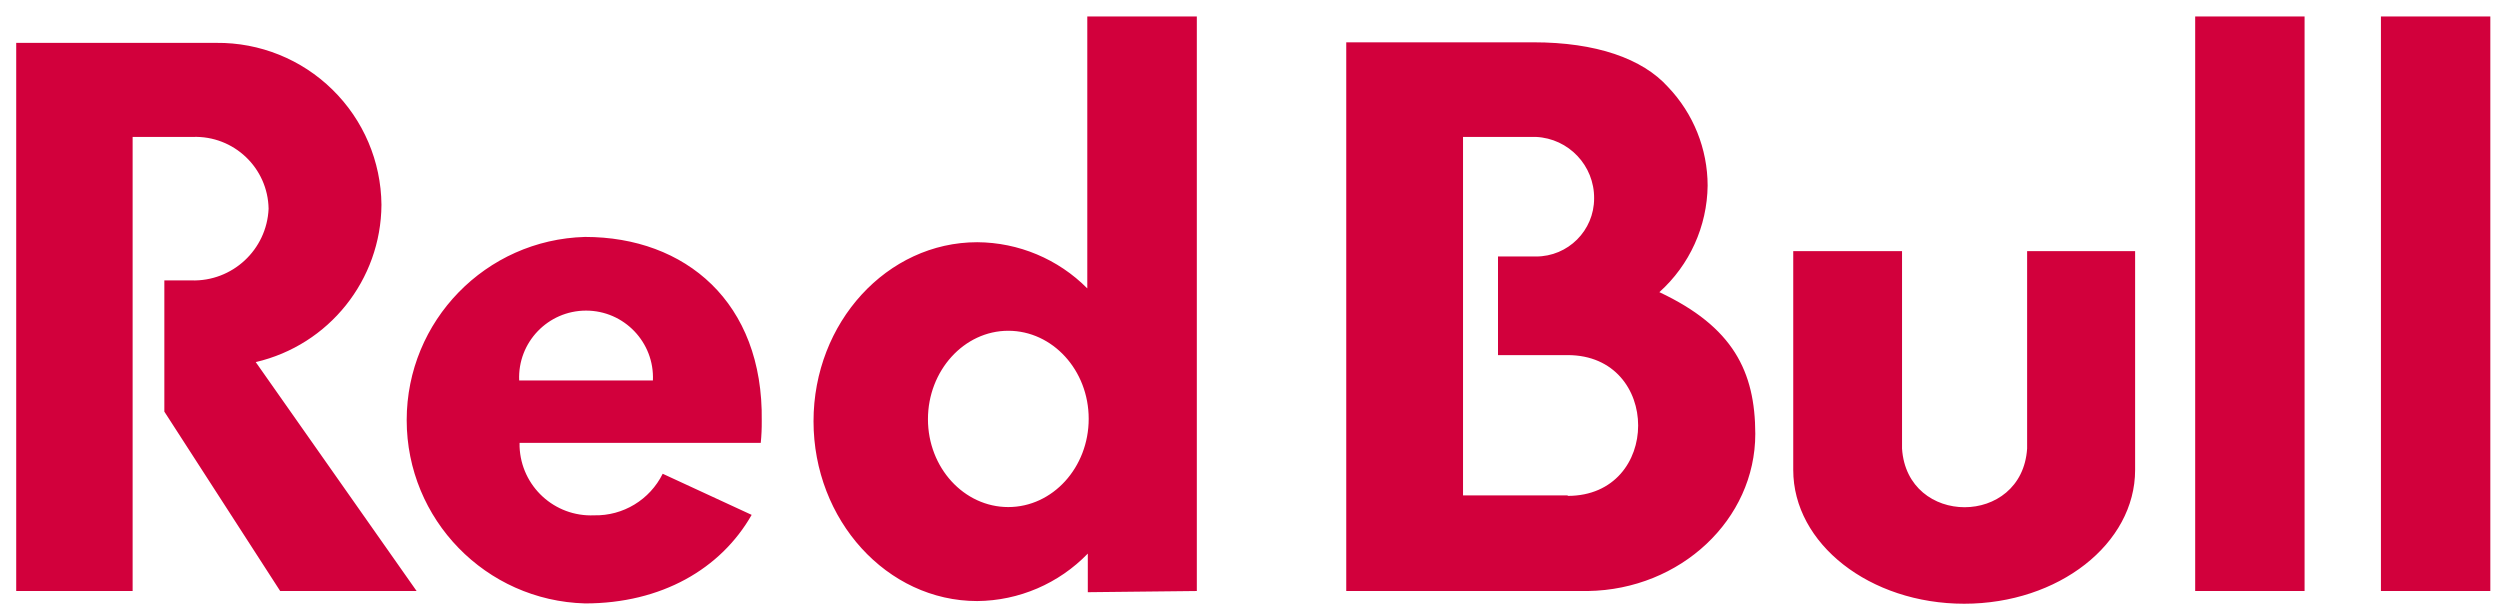
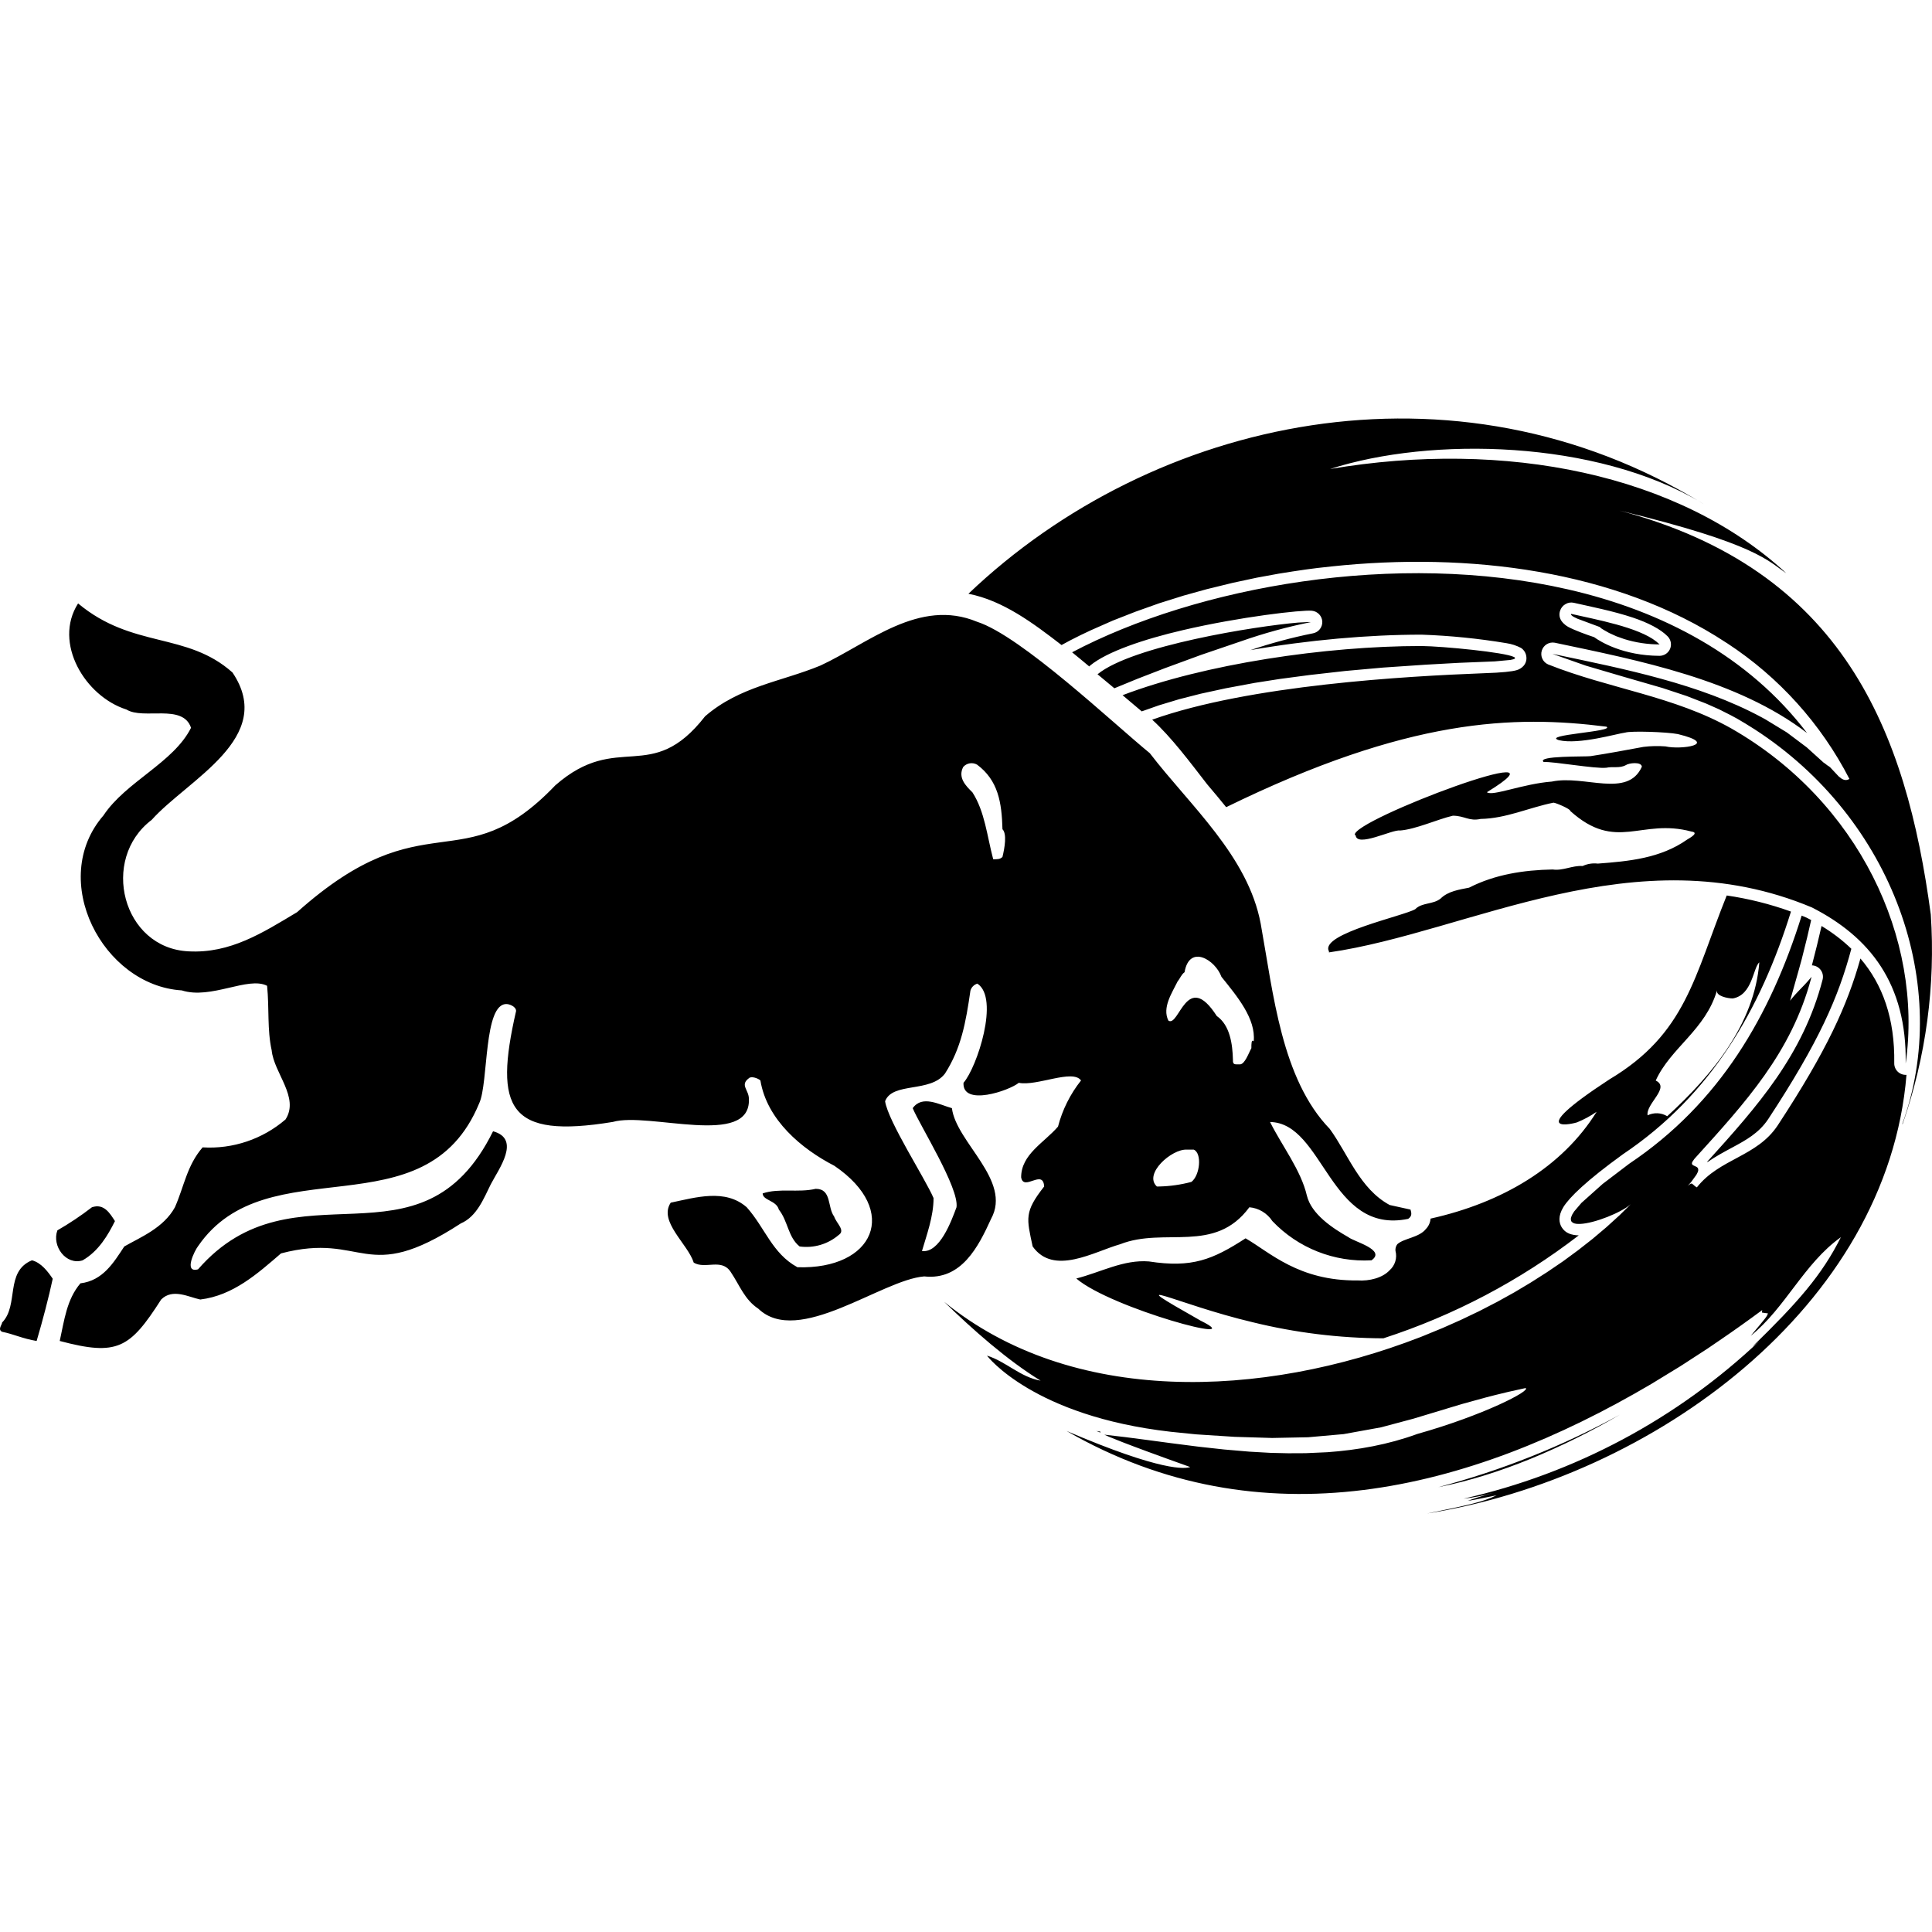
- <svg xmlns="http://www.w3.org/2000/svg" width="100%" height="100%" viewBox="0 0 607 147" version="1.1" xml:space="preserve" style="fill-rule:evenodd;clip-rule:evenodd;stroke-linejoin:round;stroke-miterlimit:2;">
-   <g id="アートボード1" transform="matrix(0.900641,0,0,0.705882,9.02455,29.4037)">
-     <rect x="-10.02" y="-41.655" width="673.069" height="207.817" style="fill:none;" />
-     <g transform="matrix(4.62633,0,0,5.90278,-6.58925,-73.8393)">
-       <path d="M117.383,20.086L117.383,31.59C117.09,36.149 110.387,36.149 110.094,31.59L110.094,20.086L103.754,20.086L103.754,32.836C103.754,37.142 108.219,40.633 113.715,40.633C119.211,40.633 123.676,37.142 123.676,32.836L123.676,20.086L117.383,20.086ZM138,6.412L138,39.892L144.375,39.892L144.375,6.412L138,6.412ZM127.176,39.892L133.551,39.892L133.551,6.412L127.176,6.412L127.176,39.892ZM95.953,22.477C97.719,20.892 98.737,18.638 98.766,16.267C98.762,14.129 97.938,12.076 96.464,10.528C94.964,8.856 92.25,7.918 88.612,7.918L77.707,7.918L77.707,39.892L91.793,39.892C97.184,39.809 101.543,35.731 101.543,30.735C101.535,27.099 100.254,24.5 95.953,22.477ZM90.612,34.322L84.512,34.322L84.512,13.431L88.762,13.431C90.671,13.52 92.171,15.106 92.151,17.017C92.151,18.888 90.632,20.403 88.762,20.399L86.55,20.399L86.55,26.145L90.612,26.145C96.085,26.145 96.085,34.349 90.612,34.349L90.612,34.322ZM21.487,17.384C21.464,14.86 20.438,12.447 18.632,10.677C16.832,8.908 14.397,7.927 11.871,7.951L0.203,7.951L0.203,39.892L6.987,39.892L6.987,13.431L10.5,13.431C12.882,13.349 14.871,15.235 14.91,17.619C14.805,20.004 12.8,21.869 10.41,21.793L8.835,21.793L8.835,29.438L15.585,39.892L23.535,39.892L14.16,26.552C18.43,25.559 21.46,21.767 21.487,17.384ZM33.352,19.259C27.565,19.415 22.957,24.149 22.957,29.934C22.957,35.724 27.565,40.457 33.352,40.615C37.8,40.615 41.266,38.602 43.059,35.455L37.875,33.059C37.125,34.576 35.565,35.52 33.878,35.481C31.569,35.582 29.621,33.787 29.535,31.477L29.535,31.258L43.589,31.258C43.632,30.832 43.651,30.408 43.647,29.977C43.746,23.047 39.18,19.259 33.352,19.259ZM29.512,27.622C29.414,25.403 31.188,23.552 33.41,23.552C35.628,23.552 37.401,25.403 37.305,27.622L29.512,27.622ZM69,39.892L69,6.412L62.617,6.412L62.617,22.258C60.921,20.547 58.612,19.58 56.203,19.567C50.953,19.567 46.664,24.24 46.664,30C46.664,35.758 50.94,40.477 56.203,40.477C58.637,40.457 60.957,39.457 62.647,37.711L62.647,39.961L69,39.892ZM58.012,35C55.434,35 53.332,32.707 53.332,29.879C53.332,27.052 55.434,24.727 58.012,24.727C60.594,24.727 62.699,27.024 62.699,29.856C62.699,32.692 60.602,35 58.012,35Z" style="fill:rgb(210,0,60);fill-rule:nonzero;" />
-     </g>
-   </g>
+ <svg xmlns="http://www.w3.org/2000/svg" role="img" viewBox="0 0 24 24">
+   <path d="M22.381 11.374c-.389 1.244-1.019 2.33-2.142 3.082l-.33.251-.264.236-.091.107-.025.041-.011.028-.004.016v.013l.001.009.002.007.002.006.005.007.002.002.01.008.012.007.011.004a.16.16 0 0 0 .046.006h.024c.178-.007.512-.141.629-.245l-.139.137-.164.149-.173.146-.18.141-.185.136-.197.134-.204.13-.206.123-.213.118-.223.115-.226.108-.225.1-.236.097-.045.018c-1.97.763-4.327.854-5.914-.44.353.344.787.728 1.199.98-.251-.043-.429-.237-.666-.311.004.008.575.751 2.282.946l.316.032.48.031.464.014.448-.009.44-.039.464-.084.401-.107.599-.181.294-.081.128-.033c.104-.026.214-.052.333-.077l.041-.009c.073.031-.524.339-1.344.57-.361.132-.739.2-1.119.227l-.269.012-.216.001-.218-.005-.264-.015-.315-.027-.31-.034-.056-.007c-.401-.049-.781-.107-1.122-.143h-.006.006c.03.015.209.096 1.067.402-.061.022-.346.061-1.536-.448 2.417 1.392 4.988.759 7.266-.585l.352-.215.053-.034.294-.191.151-.103c.178-.121.353-.246.526-.374 0 .009-.004.021-.004.031a.963.963 0 0 0 .075.01c-.014.041-.014.041-.214.279.435-.351.659-.896 1.12-1.225-.236.473-.538.813-1.1 1.361.033-.024.064-.051.095-.078l.028-.026-.028.026a7.88 7.88 0 0 1-3.682 1.965c.126-.014.251-.039.373-.073-.22.061-.227.068-.32.099.058-.007.058-.007.358-.068-.175.086-.377.127-.865.226 2.806-.444 5.721-2.571 5.956-5.449a.142.142 0 0 1-.152-.143c.009-.562-.147-.982-.42-1.302-.163.58-.413 1.136-1.027 2.072-.26.393-.72.41-1.005.771l-.021-.013-.032-.028-.005-.003-.004-.002-.001-.001h-.003l-.007.001h-.003l-.001.001a.193.193 0 0 0-.058.051l.062-.07.067-.092.016-.031.005-.014.002-.01v-.01l-.001-.009-.001-.003-.002-.004-.001-.003-.003-.003a.027.027 0 0 0-.005-.006l-.009-.006-.04-.019-.006-.004-.004-.004-.002-.003-.002-.002-.002-.006v-.006l.001-.007.004-.011.023-.034.014-.016c.622-.687 1.192-1.306 1.438-2.228l.006-.021-.027.032c-.087.103-.147.147-.24.265l.11-.39.035-.127.065-.26.052-.225a.859.859 0 0 0-.118-.055Zm-2.257 6.199a9.006 9.006 0 0 1-1.105.547c-.38.155-.768.279-1.152.354a10.026 10.026 0 0 0 2.257-.901Zm-6.505.203.051.02-.001-.012-.05-.008Zm3.644-2.807c-.372-.201-.515-.63-.744-.945-.6-.62-.701-1.681-.858-2.549-.158-.843-.878-1.467-1.378-2.119-.443-.361-1.599-1.457-2.145-1.632-.72-.299-1.348.267-1.947.544-.487.201-1.002.258-1.432.63-.674.865-1.079.173-1.861.858-1.165 1.22-1.606.146-3.207 1.575-.429.257-.831.515-1.348.487-.823-.039-1.103-1.145-.459-1.633.449-.502 1.552-1.019 1.004-1.831-.57-.508-1.24-.292-1.918-.858-.313.49.087 1.155.601 1.318.211.131.701-.078.802.227-.217.434-.81.669-1.088 1.089-.693.8-.009 2.112.973 2.173.363.117.825-.179 1.06-.057.028.286 0 .544.057.802.027.282.348.584.172.858-.285.245-.654.37-1.03.347-.195.225-.228.48-.344.744-.142.258-.428.372-.629.487-.133.201-.265.424-.545.458-.171.201-.2.458-.257.716.716.19.87.094 1.26-.515.143-.143.344-.029.486 0 .407-.049.711-.321 1.003-.573 1.042-.272 1.032.41 2.233-.372.201-.086.287-.315.373-.487.1-.192.378-.562.028-.658-.899 1.819-2.464.338-3.665 1.715-.184.051-.041-.235 0-.287.862-1.256 2.823-.15 3.493-1.776.117-.25.051-1.247.343-1.232.029 0 .115.029.115.086-.278 1.214-.094 1.591 1.202 1.378.444-.128 1.716.325 1.69-.286 0-.114-.115-.171 0-.257.028-.029.114 0 .143.028.081.49.511.85.919 1.06.823.56.49 1.291-.459 1.26-.315-.172-.4-.487-.63-.745-.267-.234-.633-.122-.944-.057-.155.233.212.511.286.745.143.086.344-.058.458.114.115.171.172.344.344.458.496.476 1.532-.36 2.061-.401.463.051.674-.371.831-.716.261-.477-.434-.948-.487-1.374-.158-.044-.368-.167-.487 0 .088.213.579.993.544 1.231-.064.173-.21.572-.429.544.058-.2.144-.428.144-.658-.105-.245-.565-.953-.602-1.203.092-.242.562-.102.744-.344.201-.315.258-.629.316-1.03a.127.127 0 0 1 .086-.087c.279.18-.005 1.042-.172 1.232-.016.297.568.098.687 0 .221.046.67-.175.773-.029a1.545 1.545 0 0 0-.286.573c-.172.2-.458.344-.458.63.031.18.273-.11.286.114-.249.317-.218.394-.143.745.261.368.761.065 1.088-.028.552-.217 1.172.126 1.604-.459.116.01.222.074.286.172.319.335.769.513 1.231.487.188-.13-.222-.233-.286-.287-.201-.114-.459-.286-.516-.515-.075-.32-.306-.613-.458-.916.669.01.739 1.406 1.716 1.203.048-.033.043-.069.029-.115l-.259-.057Zm-16.866.687c-.339.139-.159.558-.371.773 0 .028-.058.086 0 .115.142.028.257.086.429.114.076-.256.15-.541.2-.773-.058-.086-.143-.2-.258-.229Zm17.317-.39c-.085.109-.274.115-.356.19a.115.115 0 0 0-.023.082.24.24 0 0 1-.073.242c-.087.094-.25.136-.397.126-.734.008-1.092-.351-1.392-.523-.41.265-.665.37-1.201.287-.315-.025-.596.134-.902.212.434.372 2.193.844 1.545.524-1.072-.607-.295-.203.645.019a6.905 6.905 0 0 0 1.625.2 8.043 8.043 0 0 0 2.427-1.279.342.342 0 0 1-.118-.021.192.192 0 0 1-.095-.081c-.031-.052-.048-.136.023-.251.074-.119.286-.327.734-.651a.014.014 0 0 1 .004-.003c1.097-.736 1.71-1.8 2.088-3.015a4.09 4.09 0 0 0-.798-.2c-.405 1.006-.503 1.716-1.458 2.285-1.108.725-.414.539-.403.534.086-.035.168-.079.245-.132-.429.689-1.174 1.129-2.063 1.327a.206.206 0 0 1-.057.128Zm-16.687.39c.2-.115.315-.315.401-.487-.062-.096-.136-.223-.286-.172-.137.106-.28.201-.429.287-.072.194.107.439.315.372h-.001Zm8.648-.63c.114.143.114.343.258.458a.617.617 0 0 0 .486-.143c.086-.057-.028-.143-.057-.229-.086-.115-.028-.344-.229-.344-.217.051-.455-.012-.659.057 0 .087.172.087.201.201Zm5.125-.344a1.694 1.694 0 0 1-.4.057h-.029c-.169-.156.184-.468.372-.458h.086c.105.044.078.32-.029.401Zm7.828-3.179c-.038.169-.078.328-.12.489a.142.142 0 0 1 .133.177c-.243.936-.807 1.571-1.433 2.262l.003.005c.1-.07.207-.127.313-.184.163-.088.326-.176.442-.351.632-.962.872-1.515 1.032-2.115-.11-.106-.233-.2-.37-.283Zm-.948-2.516.117.073c1.725 1.116 2.457 3.197 1.833 4.905l.006-.005c.29-.834.408-1.718.349-2.599-.306-2.281-1.087-4.283-3.87-5.019 1.721.416 1.85.631 2.075.779-1.337-1.235-3.49-1.664-5.667-1.295 1.253-.404 3.303-.361 4.61.417l.031.019c-3.108-1.906-6.839-1.075-9.134 1.114.429.083.806.366 1.157.637l.109-.059.127-.064.131-.062.27-.119.281-.11.295-.105.306-.096.285-.079.323-.079.299-.064.273-.05.17-.027.17-.025.138-.018.172-.019c1.705-.182 3.539.045 4.907.946l.013.008a4.445 4.445 0 0 1 1.518 1.685c-.033.021-.065.016-.094-.001l-.038-.029-.108-.115-.02-.015c-.014-.005-.046-.036-.061-.043l-.209-.189-.248-.186-.266-.162-.044-.024c-.773-.418-1.714-.603-2.55-.779l-.051-.01.415.146.459.135.494.143.299.099.242.094.16.071.143.072.085.046.098.058Zm-1.112 4.436c.186-.409.62-.629.762-1.123-.021.073.134.103.195.103.245-.042.251-.379.33-.449-.061.766-.578 1.393-1.144 1.912a.255.255 0 0 0-.244-.011c-.024-.144.286-.344.101-.432Zm-5.023-.402c-.032.056-.081.202-.143.201-.062-.001-.089.009-.086-.057-.005-.193-.036-.429-.201-.544-.374-.582-.468.147-.601.057-.08-.162.046-.345.115-.487.032-.038.044-.083.086-.114.061-.353.383-.152.458.057.197.245.429.521.401.802-.029-.029-.029.028-.029.085Zm-.549-3.278c-.217-.28-.442-.582-.683-.803 1.207-.431 3.157-.54 4.121-.577.228-.007.352-.022.403-.037a.18.18 0 0 0 .087-.052.143.143 0 0 0 .037-.115.15.15 0 0 0-.066-.11.573.573 0 0 0-.18-.059 8.12 8.12 0 0 0-1.056-.106h-.002c-.657 0-1.409.067-2.124.192.255-.086.515-.156.779-.209a.142.142 0 0 0 .114-.146.143.143 0 0 0-.128-.134c-.122-.013-.895.075-1.605.241-.485.113-.938.266-1.149.438a.08.08 0 0 0-.013.013c-.071-.06-.143-.119-.213-.176 1.546-.816 4.032-1.269 6.157-.782 1.178.269 2.246.83 2.973 1.785-.868-.665-2.087-.901-3.134-1.122a.142.142 0 0 0-.082.27c.762.303 1.566.393 2.28.798 1.572.902 2.381 2.603 2.161 4.159.016-.994-.449-1.573-1.164-1.938-2.191-.92-4.263.309-6 .558v-.014l-.003-.005c-.1-.215.937-.435 1.075-.518.082-.085.222-.056.315-.132.092-.091.23-.111.353-.135.323-.165.679-.219 1.039-.226.127.019.245-.052.372-.043a.347.347 0 0 1 .188-.03c.385-.029.779-.065 1.111-.299.035-.021.153-.086.053-.099-.629-.17-.932.26-1.506-.256.009-.022-.181-.103-.208-.103-.304.061-.589.197-.905.202-.144.032-.201-.04-.345-.04-.193.045-.46.169-.657.184-.092-.017-.542.218-.551.056a.017.017 0 0 1-.01 0c-.048-.182 2.822-1.254 1.641-.532.065.056.447-.105.807-.132.404-.086.941.211 1.118-.185-.007-.065-.162-.046-.2-.019-.077.042-.16.014-.241.032-.135.016-.66-.079-.779-.071-.095-.081.528-.064.583-.073.205-.031.452-.077.657-.115.091-.011.183-.013.274-.006.186.044.684-.024.153-.153-.14-.027-.581-.041-.652-.019-.108.014-.576.153-.825.095-.225-.068.7-.106.59-.168-1.148-.145-2.457-.109-4.724 1-.072-.089-.15-.183-.236-.284Zm-2.543.902c-.029.029-.058.029-.115.029-.077-.29-.104-.592-.258-.831-.08-.079-.184-.181-.115-.315a.138.138 0 0 1 .173-.029c.262.196.306.469.315.802.057.057.028.229 0 .344Zm9.227-1.658Zm-7.497-.15.213-.075.252-.076.266-.068.313-.068.36-.067.313-.049.37-.049.442-.05.467-.042.53-.036.414-.023.446-.018.194-.018.035-.008.013-.005.005-.003v-.001l.003-.002v-.001l.001-.004c0-.002-.001-.004-.004-.007l-.004-.003-.006-.003c-.113-.058-.879-.133-1.149-.136-1.19 0-2.697.224-3.712.611l.238.201Zm2.074-1.11.027.001a6.503 6.503 0 0 0-.867.238l-.496.169-.452.166-.341.132-.285.117-.209-.174c.434-.355 1.968-.598 2.491-.642l.132-.007Zm3.546.188c.08.059.363.23.812.232a.143.143 0 0 0 .131-.086.143.143 0 0 0-.028-.154c-.09-.093-.249-.173-.434-.235-.245-.082-.537-.139-.734-.184a.14.14 0 0 0-.102.016.143.143 0 0 0-.068.083.14.14 0 0 0 .008.111c.01.021.039.059.094.09.075.041.234.099.321.127Zm-.287-.278c-.003-.004-.002-.008.003-.011.302.069.834.165 1.057.344l.04.035a1.47 1.47 0 0 1-.438-.066l-.099-.035-.092-.042-.065-.037a.216.216 0 0 1-.05-.036h.001l-.277-.103-.043-.021a.106.106 0 0 1-.037-.028Zm.305.284.002.001a.203.203 0 0 0-.002-.001Z" />
</svg>
